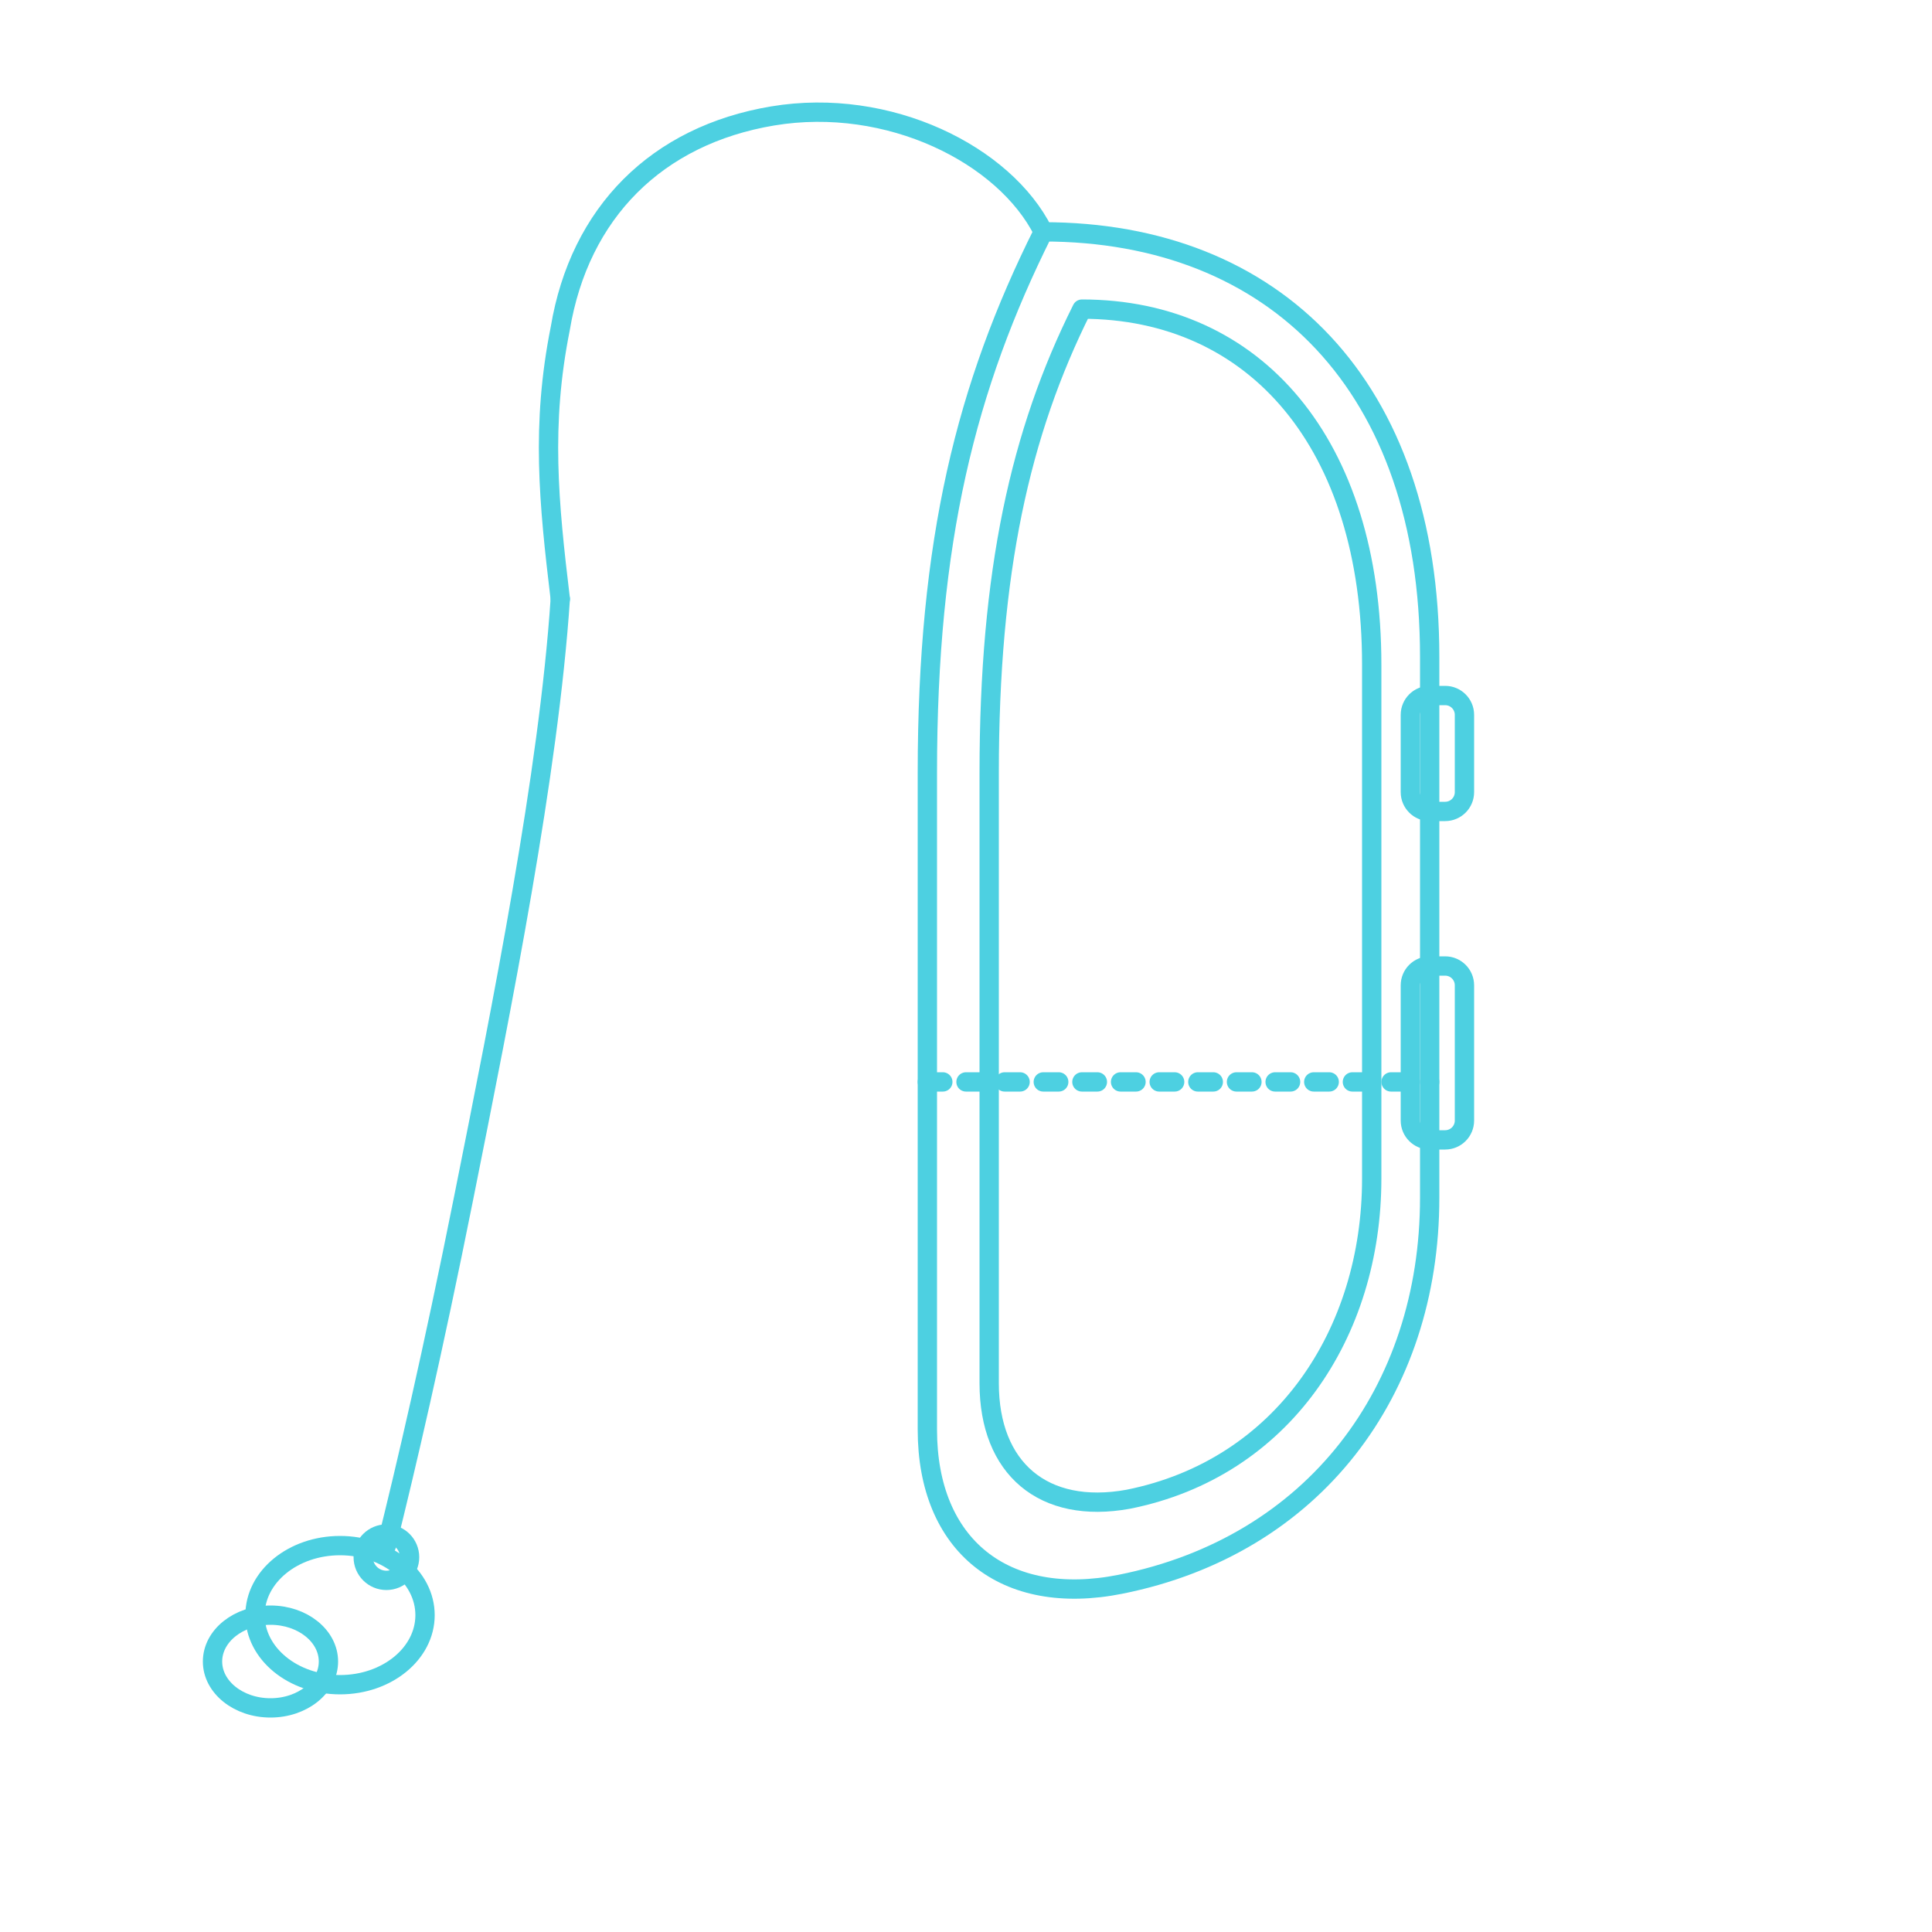
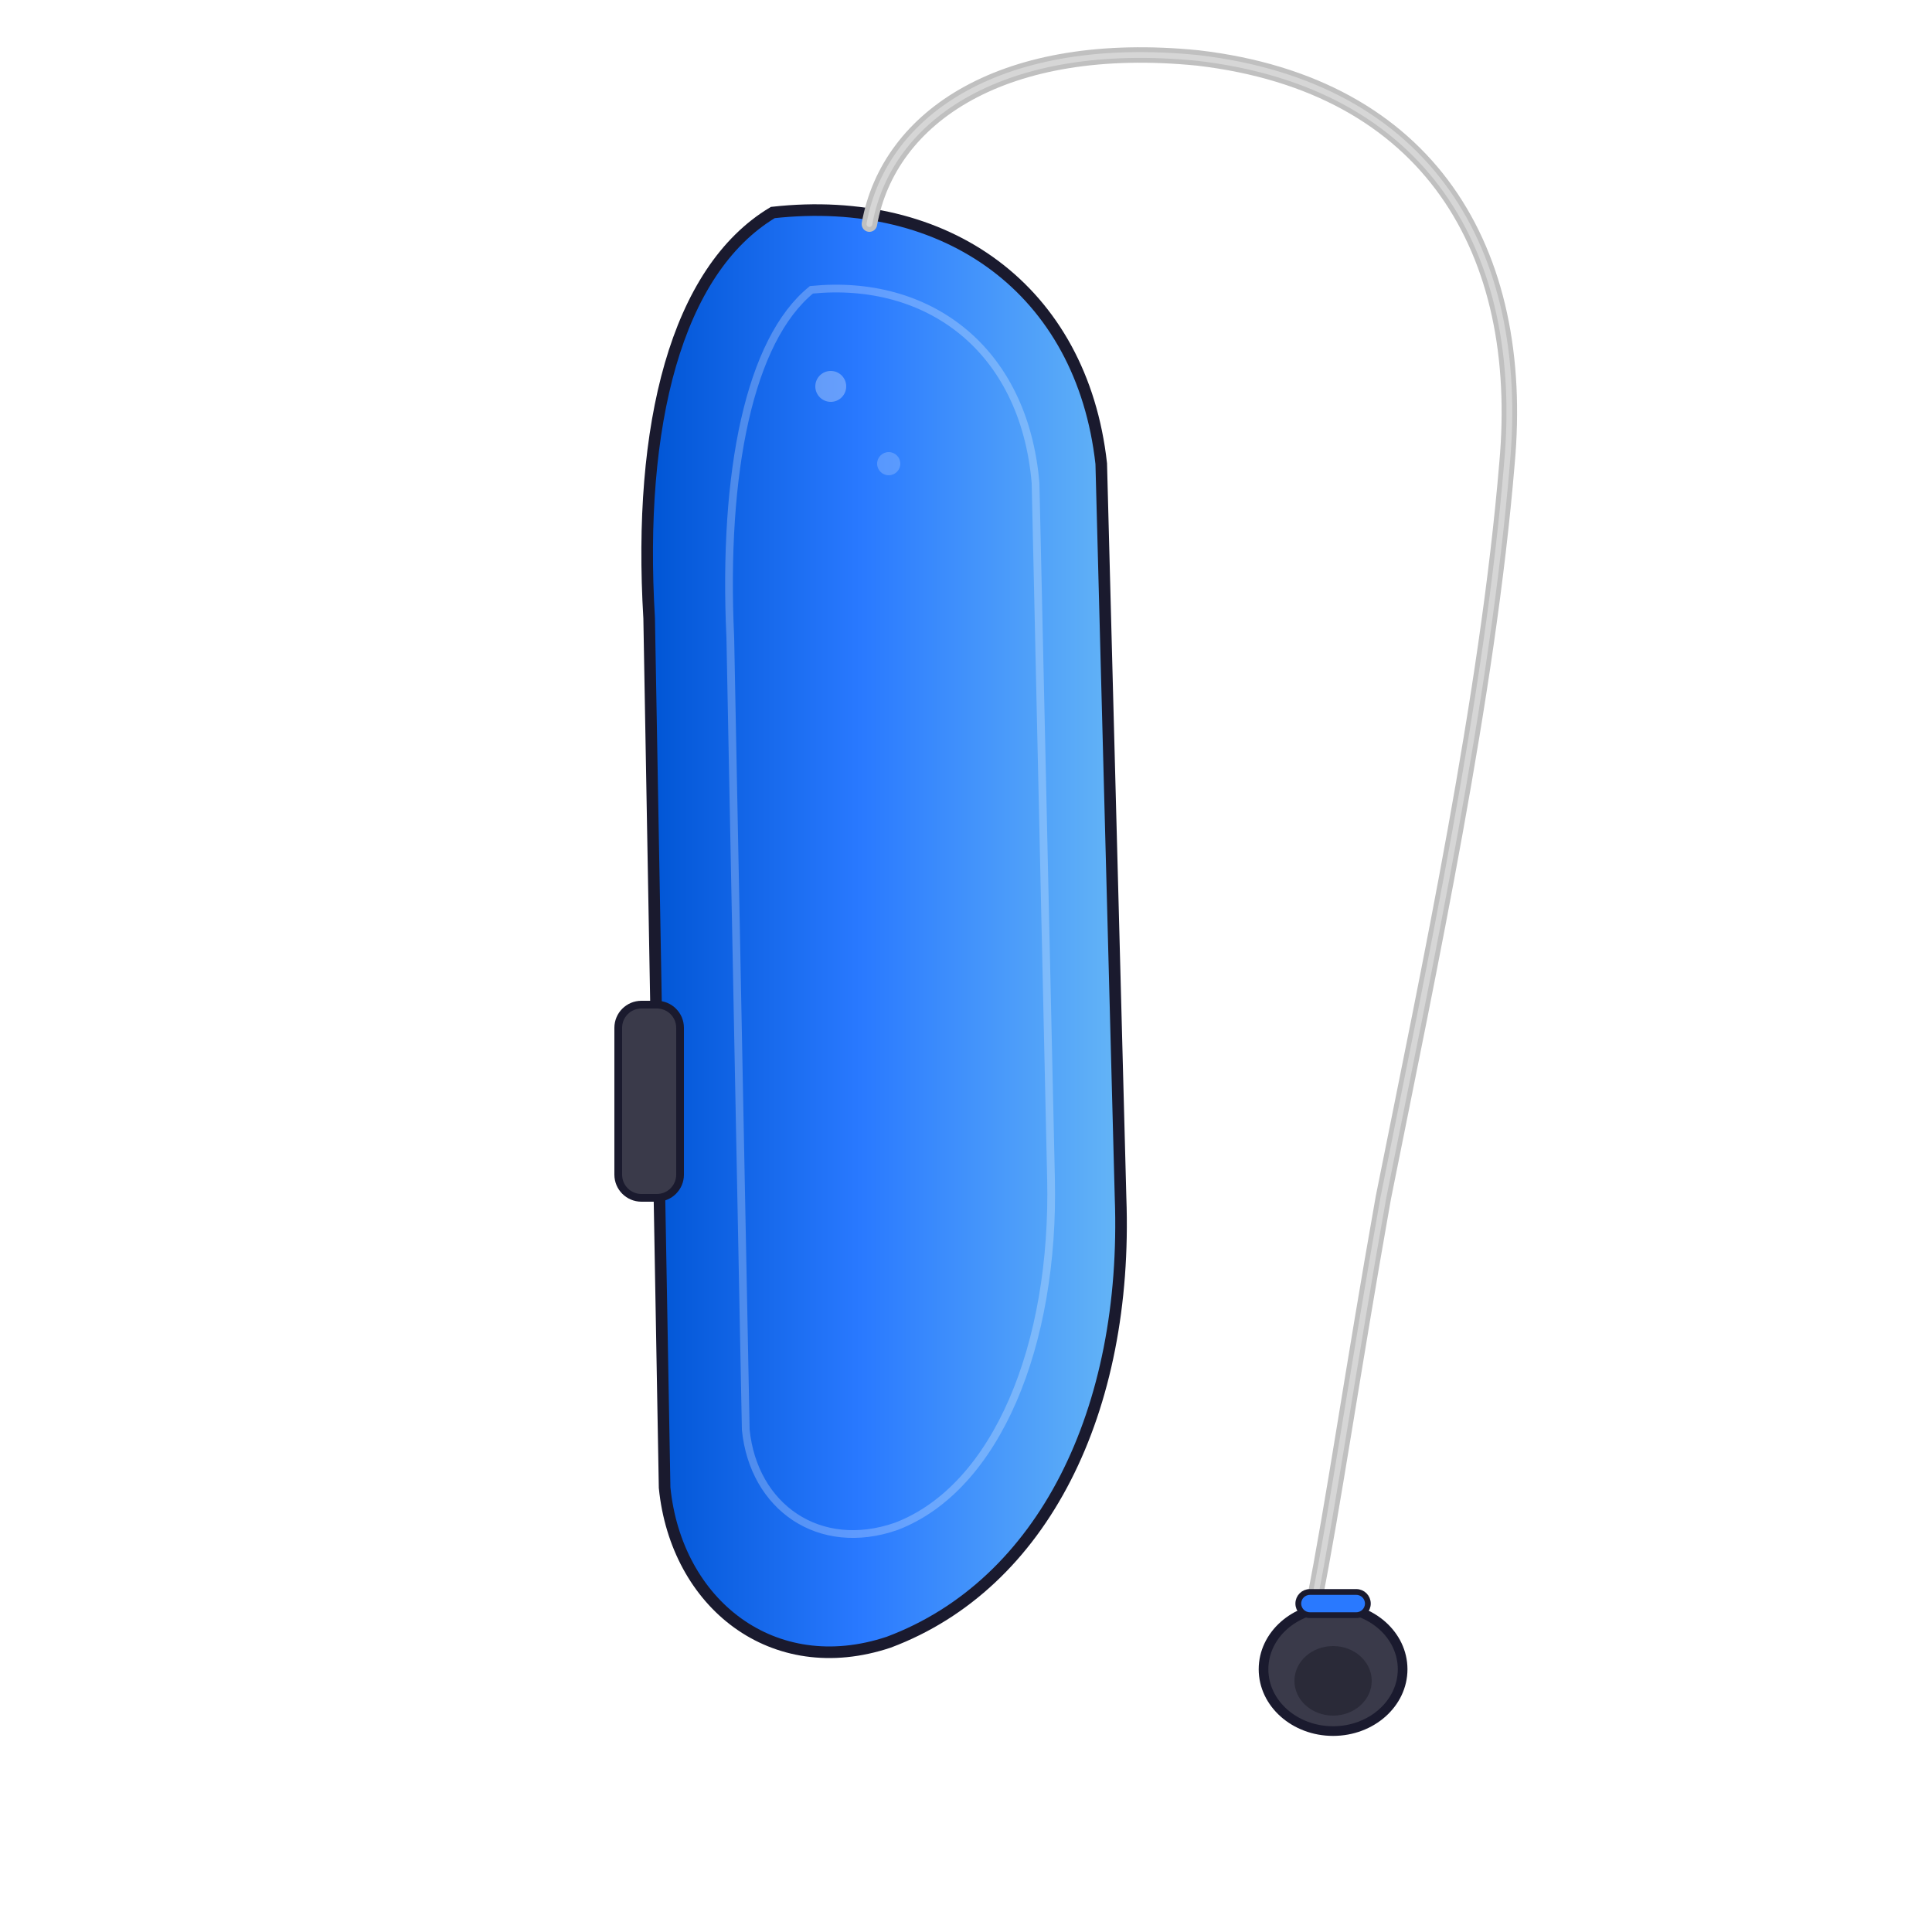
- <svg xmlns="http://www.w3.org/2000/svg" viewBox="0 0 500 500" fill="none" stroke="#4DD0E1" stroke-width="5" stroke-linecap="round" stroke-linejoin="round">
-   <path d="M270 60 C330 60, 370 100, 370 170 L370 310 C370 360, 340 400, 290 410 C260 416, 240 400, 240 370 L240 200 C240 140, 250 100, 270 60z" />
-   <path d="M280 80 C325 80, 355 115, 355 172 L355 305 C355 345, 332 380, 292 388 C270 392, 256 380, 256 358 L256 200 C256 148, 264 112, 280 80z" />
-   <path d="M270 60 C260 40, 230 25, 200 30 C170 35, 150 55, 145 85 C140 110, 142 130, 145 155" />
-   <path d="M145 155 C142 200, 130 260, 120 310 C112 350, 105 380, 100 400" />
-   <ellipse cx="88" cy="418" rx="22" ry="18" />
-   <ellipse cx="70" cy="430" rx="15" ry="12" />
-   <circle cx="100" cy="403" r="6" />
-   <rect x="365" y="180" width="14" height="30" rx="5" />
-   <rect x="365" y="250" width="14" height="45" rx="5" />
-   <path d="M240 280 L370 280" stroke-dasharray="4 6" />
+ <svg xmlns="http://www.w3.org/2000/svg" viewBox="0 0 500 500">
+   <defs>
+     <linearGradient id="bodyL" x1="0" y1="0" x2="1" y2="0">
+       <stop offset="0%" stop-color="#0055d4" />
+       <stop offset="45%" stop-color="#2979ff" />
+       <stop offset="100%" stop-color="#64b5f6" />
+     </linearGradient>
+   </defs>
+   <path d="M200 55 C245 50, 280 75, 285 120 L290 310 C292 365, 270 410, 230 425 C200 435, 175 415, 172 385 L168 160 C165 110, 175 70, 200 55z" fill="url(#bodyL)" stroke="#1a1a2e" stroke-width="3" />
+   <path d="M210 75 C240 72, 265 90, 268 125 L272 305 C273 348, 258 385, 232 395 C212 402, 195 390, 193 370 L189 165 C187 122, 194 88, 210 75z" fill="none" stroke="rgba(255,255,255,0.25)" stroke-width="2" />
+   <circle cx="215" cy="100" r="4" fill="rgba(255,255,255,0.3)" />
+   <circle cx="230" cy="120" r="3" fill="rgba(255,255,255,0.2)" />
+   <rect x="160" y="260" width="16" height="50" rx="6" fill="#3a3a4a" stroke="#1a1a2e" stroke-width="2" />
+   <path d="M225 58 C230 30, 260 10, 310 15 C370 22, 395 65, 390 120 C385 180, 370 250, 358 310 C350 355, 345 390, 340 415" fill="none" stroke="#c0c0c0" stroke-width="4" stroke-linecap="round" />
+   <path d="M225 58 C230 30, 260 10, 310 15 C370 22, 395 65, 390 120 C385 180, 370 250, 358 310 C350 355, 345 390, 340 415" fill="none" stroke="rgba(255,255,255,0.35)" stroke-width="1.5" stroke-linecap="round" />
+   <ellipse cx="345" cy="432" rx="18" ry="16" fill="#3a3a4a" stroke="#1a1a2e" stroke-width="2.5" />
+   <ellipse cx="345" cy="435" rx="10" ry="9" fill="#2a2a38" />
+   <rect x="336" y="412" width="18" height="6" rx="3" fill="#2979ff" stroke="#1a1a2e" stroke-width="1.5" />
</svg>
